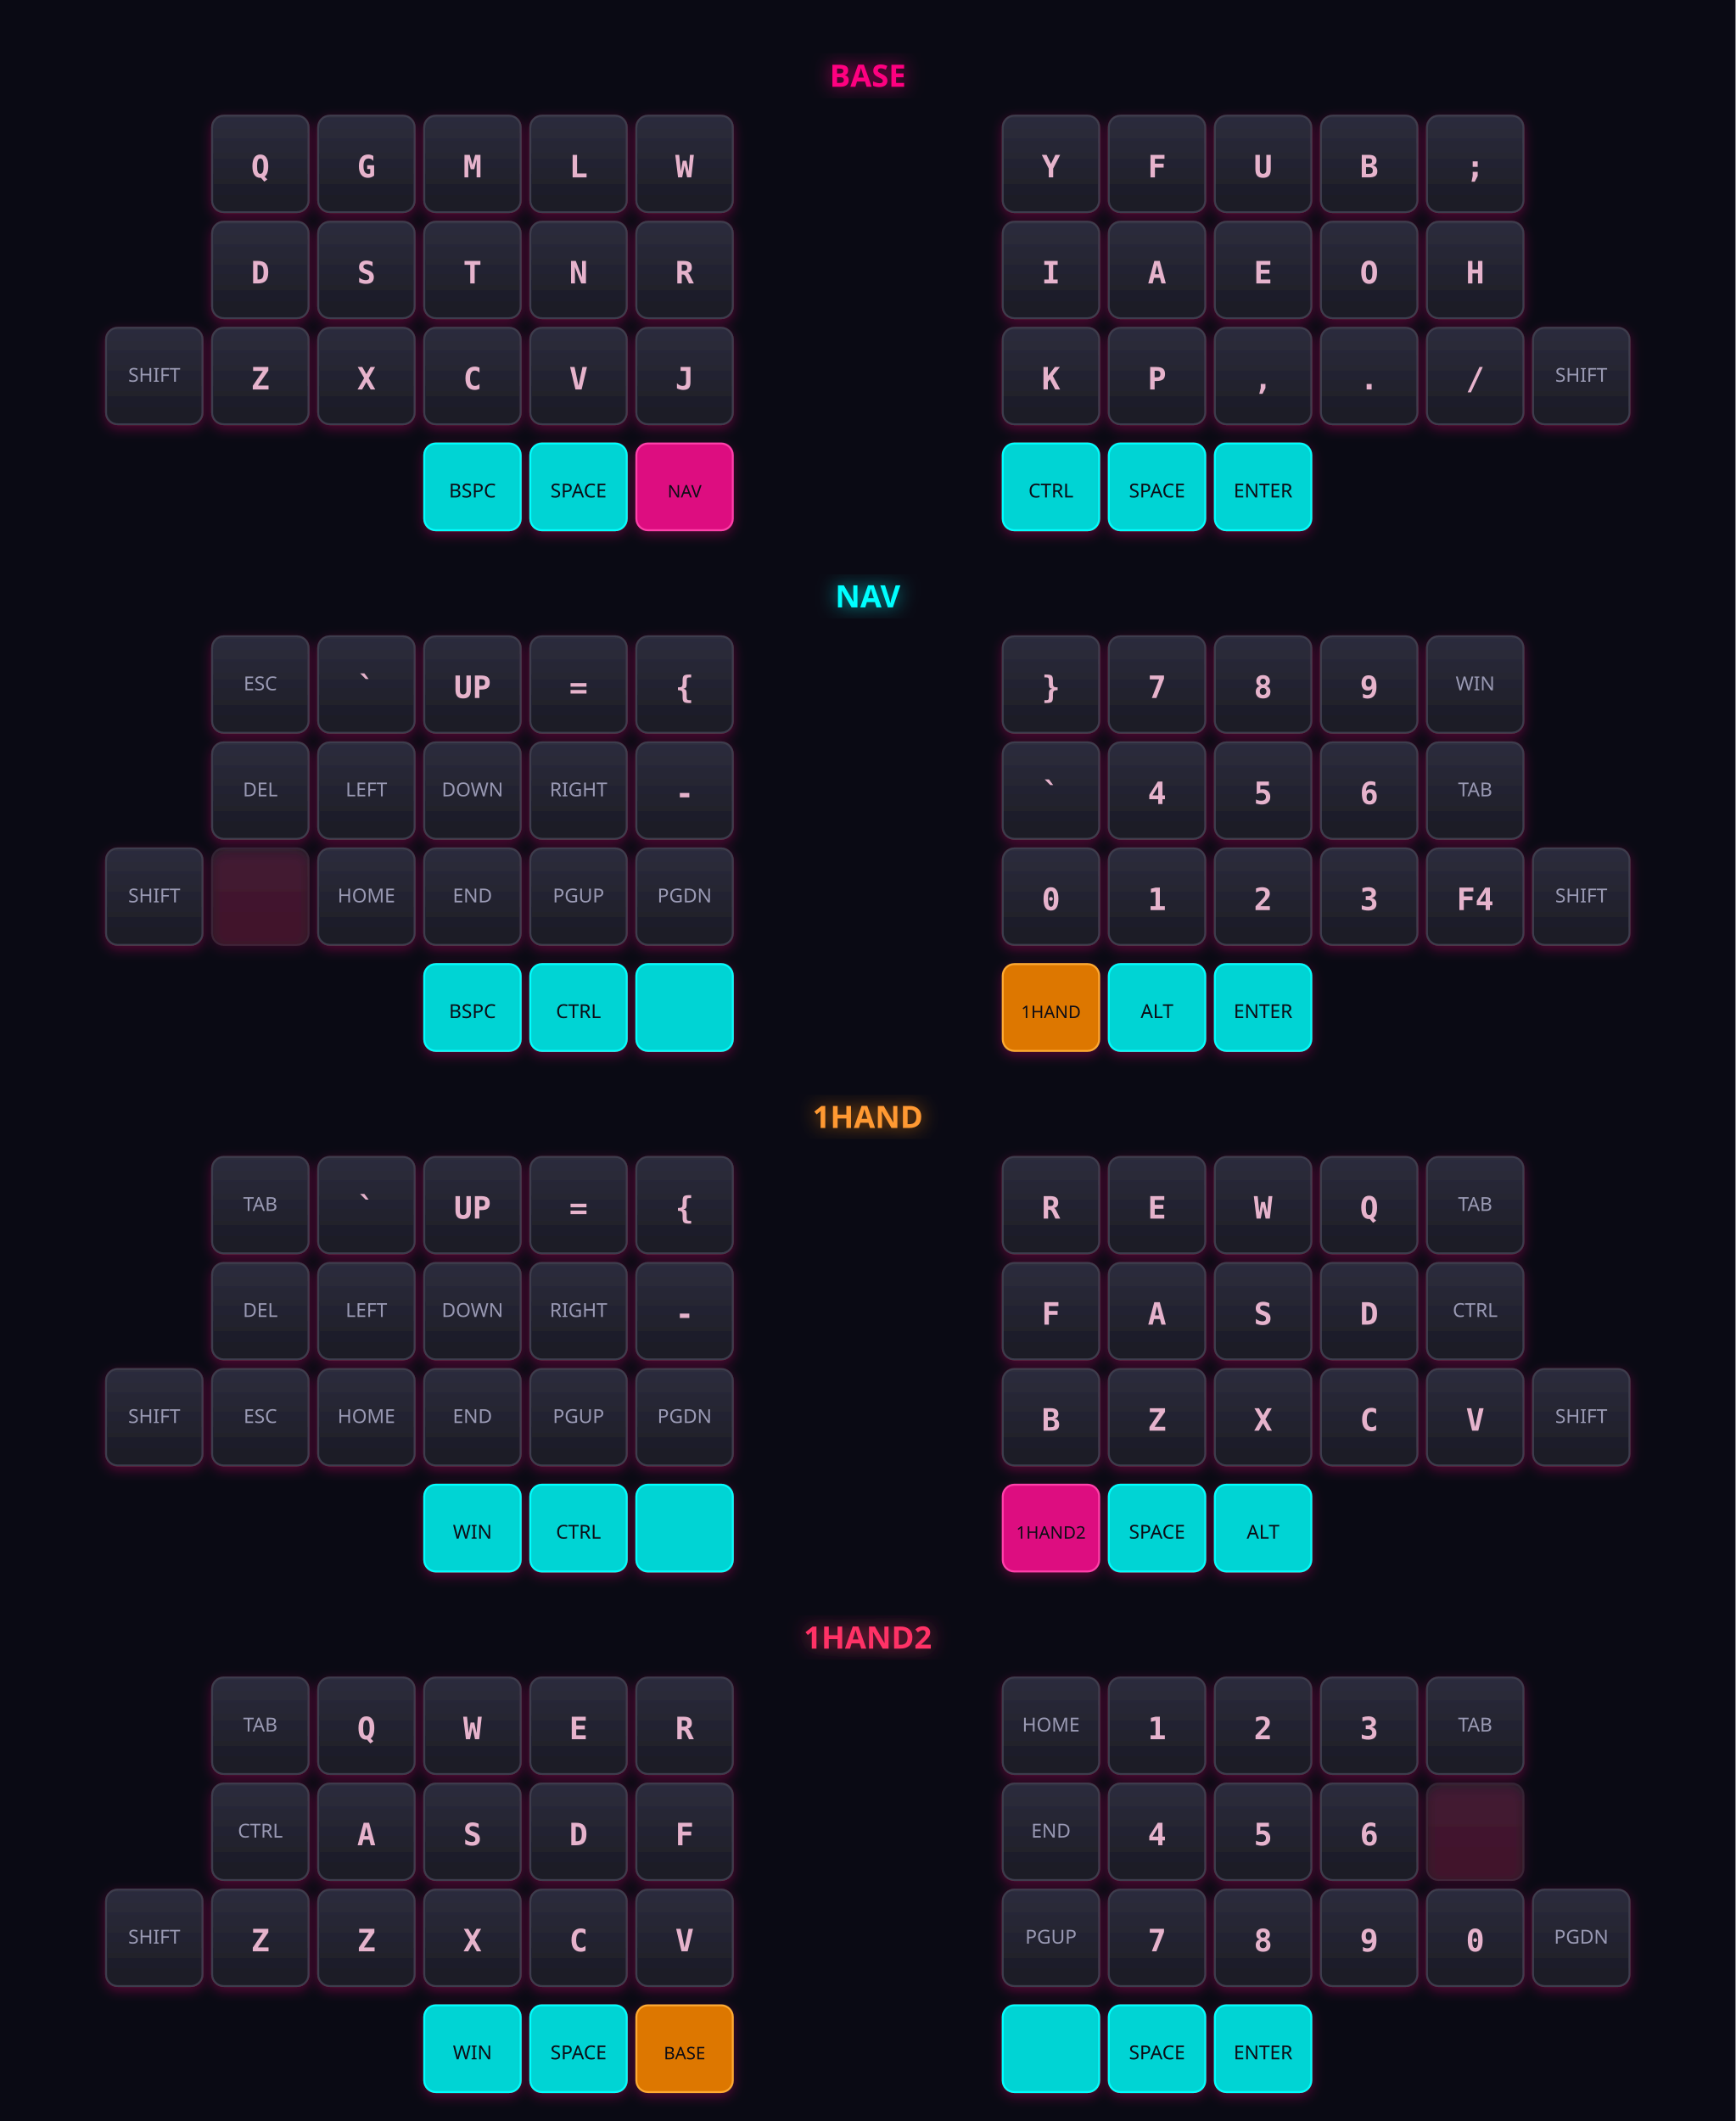
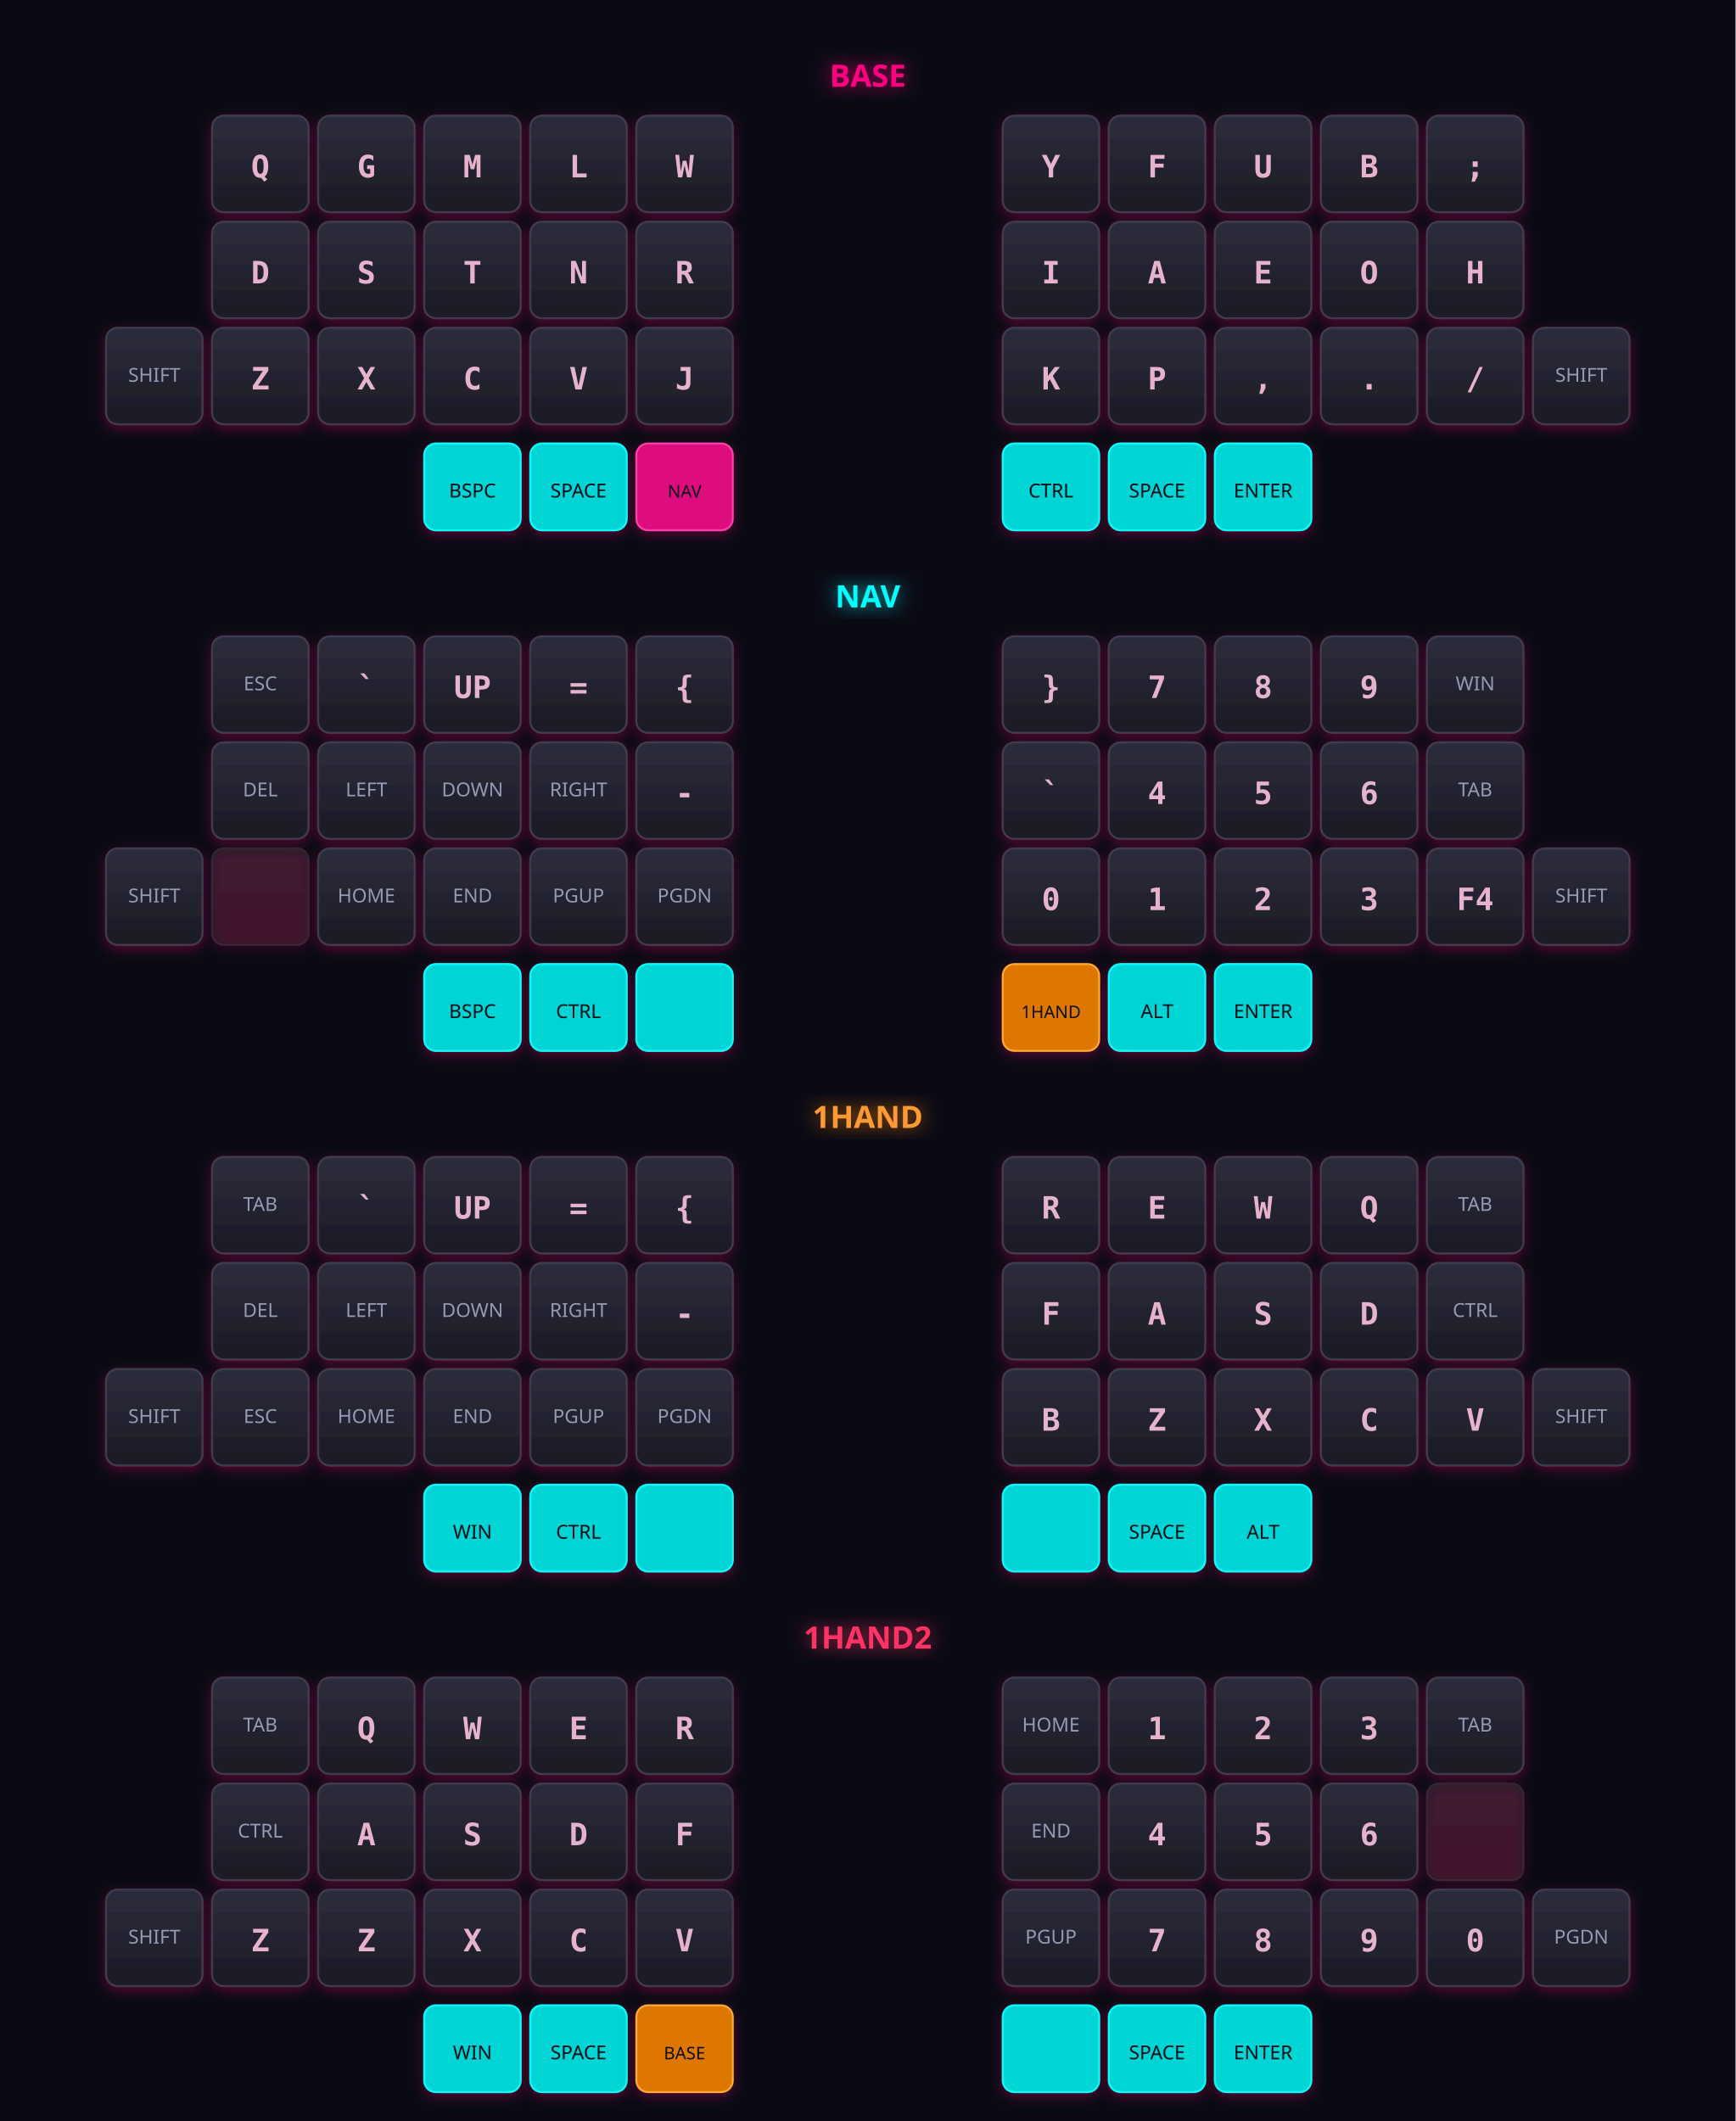
<svg xmlns="http://www.w3.org/2000/svg" viewBox="0 0 900 1100" width="900" height="1100">
  <defs>
    <linearGradient id="keyGrad" x1="0%" y1="0%" x2="0%" y2="100%">
      <stop offset="0%" style="stop-color:#2d2d3d" />
      <stop offset="100%" style="stop-color:#1a1a24" />
    </linearGradient>
    <linearGradient id="thumbGrad" x1="0%" y1="0%" x2="0%" y2="100%">
      <stop offset="0%" style="stop-color:#00e6e6" />
      <stop offset="100%" style="stop-color:#00e6e6" />
    </linearGradient>
    <linearGradient id="layerGrad" x1="0%" y1="0%" x2="0%" y2="100%">
      <stop offset="0%" style="stop-color:#ff2090" />
      <stop offset="100%" style="stop-color:#ff2090" />
    </linearGradient>
    <linearGradient id="orangeGrad" x1="0%" y1="0%" x2="0%" y2="100%">
      <stop offset="0%" style="stop-color:#ff9922" />
      <stop offset="100%" style="stop-color:#ff9922" />
    </linearGradient>
    <filter id="keyShadow" x="-20%" y="-20%" width="140%" height="140%">
      <feDropShadow dx="0" dy="2" stdDeviation="3" flood-color="#ff0080" flood-opacity="0.3" />
    </filter>
    <filter id="pinkGlow" x="-50%" y="-50%" width="200%" height="200%">
      <feDropShadow dx="0" dy="0" stdDeviation="5" flood-color="#ff0080" flood-opacity="0.7" />
    </filter>
    <filter id="blueGlow" x="-50%" y="-50%" width="200%" height="200%">
      <feDropShadow dx="0" dy="0" stdDeviation="5" flood-color="#00ffff" flood-opacity="0.7" />
    </filter>
    <filter id="orangeGlow" x="-50%" y="-50%" width="200%" height="200%">
      <feDropShadow dx="0" dy="0" stdDeviation="5" flood-color="#ff8800" flood-opacity="0.7" />
    </filter>
    <filter id="redGlow" x="-50%" y="-50%" width="200%" height="200%">
      <feDropShadow dx="0" dy="0" stdDeviation="5" flood-color="#ff3366" flood-opacity="0.7" />
    </filter>
  </defs>
  <rect width="900" height="1100" fill="#0a0a14" />
  <g transform="translate(50, 20)">
    <text x="400" y="25" text-anchor="middle" fill="#ff0080" font-family="system-ui, sans-serif" font-size="16" font-weight="bold" filter="url(#pinkGlow)">BASE</text>
    <g filter="url(#keyShadow)">
      <rect x="60" y="40" width="50" height="50" rx="6" fill="url(#keyGrad)" stroke="#3d3d4d" stroke-width="1" />
      <text x="85" y="72" text-anchor="middle" fill="#e6b3cc" font-family="monospace" font-size="16" font-weight="bold">Q</text>
    </g>
    <g filter="url(#keyShadow)">
      <rect x="115" y="40" width="50" height="50" rx="6" fill="url(#keyGrad)" stroke="#3d3d4d" stroke-width="1" />
      <text x="140" y="72" text-anchor="middle" fill="#e6b3cc" font-family="monospace" font-size="16" font-weight="bold">G</text>
    </g>
    <g filter="url(#keyShadow)">
      <rect x="170" y="40" width="50" height="50" rx="6" fill="url(#keyGrad)" stroke="#3d3d4d" stroke-width="1" />
      <text x="195" y="72" text-anchor="middle" fill="#e6b3cc" font-family="monospace" font-size="16" font-weight="bold">M</text>
    </g>
    <g filter="url(#keyShadow)">
      <rect x="225" y="40" width="50" height="50" rx="6" fill="url(#keyGrad)" stroke="#3d3d4d" stroke-width="1" />
      <text x="250" y="72" text-anchor="middle" fill="#e6b3cc" font-family="monospace" font-size="16" font-weight="bold">L</text>
    </g>
    <g filter="url(#keyShadow)">
      <rect x="280" y="40" width="50" height="50" rx="6" fill="url(#keyGrad)" stroke="#3d3d4d" stroke-width="1" />
      <text x="305" y="72" text-anchor="middle" fill="#e6b3cc" font-family="monospace" font-size="16" font-weight="bold">W</text>
    </g>
    <g filter="url(#keyShadow)">
      <rect x="470" y="40" width="50" height="50" rx="6" fill="url(#keyGrad)" stroke="#3d3d4d" stroke-width="1" />
      <text x="495" y="72" text-anchor="middle" fill="#e6b3cc" font-family="monospace" font-size="16" font-weight="bold">Y</text>
    </g>
    <g filter="url(#keyShadow)">
      <rect x="525" y="40" width="50" height="50" rx="6" fill="url(#keyGrad)" stroke="#3d3d4d" stroke-width="1" />
      <text x="550" y="72" text-anchor="middle" fill="#e6b3cc" font-family="monospace" font-size="16" font-weight="bold">F</text>
    </g>
    <g filter="url(#keyShadow)">
      <rect x="580" y="40" width="50" height="50" rx="6" fill="url(#keyGrad)" stroke="#3d3d4d" stroke-width="1" />
      <text x="605" y="72" text-anchor="middle" fill="#e6b3cc" font-family="monospace" font-size="16" font-weight="bold">U</text>
    </g>
    <g filter="url(#keyShadow)">
      <rect x="635" y="40" width="50" height="50" rx="6" fill="url(#keyGrad)" stroke="#3d3d4d" stroke-width="1" />
      <text x="660" y="72" text-anchor="middle" fill="#e6b3cc" font-family="monospace" font-size="16" font-weight="bold">B</text>
    </g>
    <g filter="url(#keyShadow)">
      <rect x="690" y="40" width="50" height="50" rx="6" fill="url(#keyGrad)" stroke="#3d3d4d" stroke-width="1" />
      <text x="715" y="72" text-anchor="middle" fill="#e6b3cc" font-family="monospace" font-size="16" font-weight="bold">;</text>
    </g>
    <g filter="url(#keyShadow)">
      <rect x="60" y="95" width="50" height="50" rx="6" fill="url(#keyGrad)" stroke="#3d3d4d" stroke-width="1" />
      <text x="85" y="127" text-anchor="middle" fill="#e6b3cc" font-family="monospace" font-size="16" font-weight="bold">D</text>
    </g>
    <g filter="url(#keyShadow)">
      <rect x="115" y="95" width="50" height="50" rx="6" fill="url(#keyGrad)" stroke="#3d3d4d" stroke-width="1" />
      <text x="140" y="127" text-anchor="middle" fill="#e6b3cc" font-family="monospace" font-size="16" font-weight="bold">S</text>
    </g>
    <g filter="url(#keyShadow)">
      <rect x="170" y="95" width="50" height="50" rx="6" fill="url(#keyGrad)" stroke="#3d3d4d" stroke-width="1" />
      <text x="195" y="127" text-anchor="middle" fill="#e6b3cc" font-family="monospace" font-size="16" font-weight="bold">T</text>
    </g>
    <g filter="url(#keyShadow)">
      <rect x="225" y="95" width="50" height="50" rx="6" fill="url(#keyGrad)" stroke="#3d3d4d" stroke-width="1" />
      <text x="250" y="127" text-anchor="middle" fill="#e6b3cc" font-family="monospace" font-size="16" font-weight="bold">N</text>
    </g>
    <g filter="url(#keyShadow)">
      <rect x="280" y="95" width="50" height="50" rx="6" fill="url(#keyGrad)" stroke="#3d3d4d" stroke-width="1" />
      <text x="305" y="127" text-anchor="middle" fill="#e6b3cc" font-family="monospace" font-size="16" font-weight="bold">R</text>
    </g>
    <g filter="url(#keyShadow)">
      <rect x="470" y="95" width="50" height="50" rx="6" fill="url(#keyGrad)" stroke="#3d3d4d" stroke-width="1" />
      <text x="495" y="127" text-anchor="middle" fill="#e6b3cc" font-family="monospace" font-size="16" font-weight="bold">I</text>
    </g>
    <g filter="url(#keyShadow)">
      <rect x="525" y="95" width="50" height="50" rx="6" fill="url(#keyGrad)" stroke="#3d3d4d" stroke-width="1" />
      <text x="550" y="127" text-anchor="middle" fill="#e6b3cc" font-family="monospace" font-size="16" font-weight="bold">A</text>
    </g>
    <g filter="url(#keyShadow)">
      <rect x="580" y="95" width="50" height="50" rx="6" fill="url(#keyGrad)" stroke="#3d3d4d" stroke-width="1" />
      <text x="605" y="127" text-anchor="middle" fill="#e6b3cc" font-family="monospace" font-size="16" font-weight="bold">E</text>
    </g>
    <g filter="url(#keyShadow)">
      <rect x="635" y="95" width="50" height="50" rx="6" fill="url(#keyGrad)" stroke="#3d3d4d" stroke-width="1" />
      <text x="660" y="127" text-anchor="middle" fill="#e6b3cc" font-family="monospace" font-size="16" font-weight="bold">O</text>
    </g>
    <g filter="url(#keyShadow)">
      <rect x="690" y="95" width="50" height="50" rx="6" fill="url(#keyGrad)" stroke="#3d3d4d" stroke-width="1" />
      <text x="715" y="127" text-anchor="middle" fill="#e6b3cc" font-family="monospace" font-size="16" font-weight="bold">H</text>
    </g>
    <g filter="url(#keyShadow)">
      <rect x="5" y="150" width="50" height="50" rx="6" fill="url(#keyGrad)" stroke="#3d3d4d" stroke-width="1" />
      <text x="30" y="178" text-anchor="middle" fill="#9999b3" font-family="system-ui, sans-serif" font-size="10">SHIFT</text>
    </g>
    <g filter="url(#keyShadow)">
      <rect x="60" y="150" width="50" height="50" rx="6" fill="url(#keyGrad)" stroke="#3d3d4d" stroke-width="1" />
      <text x="85" y="182" text-anchor="middle" fill="#e6b3cc" font-family="monospace" font-size="16" font-weight="bold">Z</text>
    </g>
    <g filter="url(#keyShadow)">
      <rect x="115" y="150" width="50" height="50" rx="6" fill="url(#keyGrad)" stroke="#3d3d4d" stroke-width="1" />
      <text x="140" y="182" text-anchor="middle" fill="#e6b3cc" font-family="monospace" font-size="16" font-weight="bold">X</text>
    </g>
    <g filter="url(#keyShadow)">
      <rect x="170" y="150" width="50" height="50" rx="6" fill="url(#keyGrad)" stroke="#3d3d4d" stroke-width="1" />
      <text x="195" y="182" text-anchor="middle" fill="#e6b3cc" font-family="monospace" font-size="16" font-weight="bold">C</text>
    </g>
    <g filter="url(#keyShadow)">
      <rect x="225" y="150" width="50" height="50" rx="6" fill="url(#keyGrad)" stroke="#3d3d4d" stroke-width="1" />
      <text x="250" y="182" text-anchor="middle" fill="#e6b3cc" font-family="monospace" font-size="16" font-weight="bold">V</text>
    </g>
    <g filter="url(#keyShadow)">
      <rect x="280" y="150" width="50" height="50" rx="6" fill="url(#keyGrad)" stroke="#3d3d4d" stroke-width="1" />
      <text x="305" y="182" text-anchor="middle" fill="#e6b3cc" font-family="monospace" font-size="16" font-weight="bold">J</text>
    </g>
    <g filter="url(#keyShadow)">
      <rect x="470" y="150" width="50" height="50" rx="6" fill="url(#keyGrad)" stroke="#3d3d4d" stroke-width="1" />
      <text x="495" y="182" text-anchor="middle" fill="#e6b3cc" font-family="monospace" font-size="16" font-weight="bold">K</text>
    </g>
    <g filter="url(#keyShadow)">
      <rect x="525" y="150" width="50" height="50" rx="6" fill="url(#keyGrad)" stroke="#3d3d4d" stroke-width="1" />
      <text x="550" y="182" text-anchor="middle" fill="#e6b3cc" font-family="monospace" font-size="16" font-weight="bold">P</text>
    </g>
    <g filter="url(#keyShadow)">
      <rect x="580" y="150" width="50" height="50" rx="6" fill="url(#keyGrad)" stroke="#3d3d4d" stroke-width="1" />
      <text x="605" y="182" text-anchor="middle" fill="#e6b3cc" font-family="monospace" font-size="16" font-weight="bold">,</text>
    </g>
    <g filter="url(#keyShadow)">
      <rect x="635" y="150" width="50" height="50" rx="6" fill="url(#keyGrad)" stroke="#3d3d4d" stroke-width="1" />
      <text x="660" y="182" text-anchor="middle" fill="#e6b3cc" font-family="monospace" font-size="16" font-weight="bold">.</text>
    </g>
    <g filter="url(#keyShadow)">
      <rect x="690" y="150" width="50" height="50" rx="6" fill="url(#keyGrad)" stroke="#3d3d4d" stroke-width="1" />
      <text x="715" y="182" text-anchor="middle" fill="#e6b3cc" font-family="monospace" font-size="16" font-weight="bold">/</text>
    </g>
    <g filter="url(#keyShadow)">
      <rect x="745" y="150" width="50" height="50" rx="6" fill="url(#keyGrad)" stroke="#3d3d4d" stroke-width="1" />
      <text x="770" y="178" text-anchor="middle" fill="#9999b3" font-family="system-ui, sans-serif" font-size="10">SHIFT</text>
    </g>
    <g filter="url(#keyShadow)">
      <rect x="170" y="210" width="50" height="45" rx="6" fill="#00d4d4" stroke="#00ffff" stroke-width="1" />
      <text x="195" y="238" text-anchor="middle" fill="#0a0a14" font-family="system-ui, sans-serif" font-size="10">BSPC</text>
    </g>
    <g filter="url(#keyShadow)">
      <rect x="225" y="210" width="50" height="45" rx="6" fill="#00d4d4" stroke="#00ffff" stroke-width="1" />
      <text x="250" y="238" text-anchor="middle" fill="#0a0a14" font-family="system-ui, sans-serif" font-size="10">SPACE</text>
    </g>
    <g filter="url(#keyShadow)">
      <rect x="280" y="210" width="50" height="45" rx="6" fill="#dd1080" stroke="#ff40aa" stroke-width="1" />
      <text x="305" y="238" text-anchor="middle" fill="#0a0a14" font-family="system-ui, sans-serif" font-size="9">NAV</text>
    </g>
    <g filter="url(#keyShadow)">
      <rect x="470" y="210" width="50" height="45" rx="6" fill="#00d4d4" stroke="#00ffff" stroke-width="1" />
      <text x="495" y="238" text-anchor="middle" fill="#0a0a14" font-family="system-ui, sans-serif" font-size="10">CTRL</text>
    </g>
    <g filter="url(#keyShadow)">
      <rect x="525" y="210" width="50" height="45" rx="6" fill="#00d4d4" stroke="#00ffff" stroke-width="1" />
      <text x="550" y="238" text-anchor="middle" fill="#0a0a14" font-family="system-ui, sans-serif" font-size="10">SPACE</text>
    </g>
    <g filter="url(#keyShadow)">
      <rect x="580" y="210" width="50" height="45" rx="6" fill="#00d4d4" stroke="#00ffff" stroke-width="1" />
      <text x="605" y="238" text-anchor="middle" fill="#0a0a14" font-family="system-ui, sans-serif" font-size="10">ENTER</text>
    </g>
  </g>
  <g transform="translate(50, 290)">
    <text x="400" y="25" text-anchor="middle" fill="#00ffff" font-family="system-ui, sans-serif" font-size="16" font-weight="bold" filter="url(#blueGlow)">NAV</text>
    <g filter="url(#keyShadow)">
      <rect x="60" y="40" width="50" height="50" rx="6" fill="url(#keyGrad)" stroke="#3d3d4d" stroke-width="1" />
      <text x="85" y="68" text-anchor="middle" fill="#9999b3" font-family="system-ui, sans-serif" font-size="10">ESC</text>
    </g>
    <g filter="url(#keyShadow)">
      <rect x="115" y="40" width="50" height="50" rx="6" fill="url(#keyGrad)" stroke="#3d3d4d" stroke-width="1" />
      <text x="140" y="72" text-anchor="middle" fill="#e6b3cc" font-family="monospace" font-size="16" font-weight="bold">`</text>
    </g>
    <g filter="url(#keyShadow)">
      <rect x="170" y="40" width="50" height="50" rx="6" fill="url(#keyGrad)" stroke="#3d3d4d" stroke-width="1" />
      <text x="195" y="72" text-anchor="middle" fill="#e6b3cc" font-family="monospace" font-size="16" font-weight="bold">UP</text>
    </g>
    <g filter="url(#keyShadow)">
      <rect x="225" y="40" width="50" height="50" rx="6" fill="url(#keyGrad)" stroke="#3d3d4d" stroke-width="1" />
      <text x="250" y="72" text-anchor="middle" fill="#e6b3cc" font-family="monospace" font-size="16" font-weight="bold">=</text>
    </g>
    <g filter="url(#keyShadow)">
      <rect x="280" y="40" width="50" height="50" rx="6" fill="url(#keyGrad)" stroke="#3d3d4d" stroke-width="1" />
      <text x="305" y="72" text-anchor="middle" fill="#e6b3cc" font-family="monospace" font-size="16" font-weight="bold">{</text>
    </g>
    <g filter="url(#keyShadow)">
      <rect x="470" y="40" width="50" height="50" rx="6" fill="url(#keyGrad)" stroke="#3d3d4d" stroke-width="1" />
      <text x="495" y="72" text-anchor="middle" fill="#e6b3cc" font-family="monospace" font-size="16" font-weight="bold">}</text>
    </g>
    <g filter="url(#keyShadow)">
      <rect x="525" y="40" width="50" height="50" rx="6" fill="url(#keyGrad)" stroke="#3d3d4d" stroke-width="1" />
      <text x="550" y="72" text-anchor="middle" fill="#e6b3cc" font-family="monospace" font-size="16" font-weight="bold">7</text>
    </g>
    <g filter="url(#keyShadow)">
      <rect x="580" y="40" width="50" height="50" rx="6" fill="url(#keyGrad)" stroke="#3d3d4d" stroke-width="1" />
      <text x="605" y="72" text-anchor="middle" fill="#e6b3cc" font-family="monospace" font-size="16" font-weight="bold">8</text>
    </g>
    <g filter="url(#keyShadow)">
      <rect x="635" y="40" width="50" height="50" rx="6" fill="url(#keyGrad)" stroke="#3d3d4d" stroke-width="1" />
      <text x="660" y="72" text-anchor="middle" fill="#e6b3cc" font-family="monospace" font-size="16" font-weight="bold">9</text>
    </g>
    <g filter="url(#keyShadow)">
      <rect x="690" y="40" width="50" height="50" rx="6" fill="url(#keyGrad)" stroke="#3d3d4d" stroke-width="1" />
      <text x="715" y="68" text-anchor="middle" fill="#9999b3" font-family="system-ui, sans-serif" font-size="10">WIN</text>
    </g>
    <g filter="url(#keyShadow)">
      <rect x="60" y="95" width="50" height="50" rx="6" fill="url(#keyGrad)" stroke="#3d3d4d" stroke-width="1" />
      <text x="85" y="123" text-anchor="middle" fill="#9999b3" font-family="system-ui, sans-serif" font-size="10">DEL</text>
    </g>
    <g filter="url(#keyShadow)">
      <rect x="115" y="95" width="50" height="50" rx="6" fill="url(#keyGrad)" stroke="#3d3d4d" stroke-width="1" />
      <text x="140" y="123" text-anchor="middle" fill="#9999b3" font-family="system-ui, sans-serif" font-size="10">LEFT</text>
    </g>
    <g filter="url(#keyShadow)">
      <rect x="170" y="95" width="50" height="50" rx="6" fill="url(#keyGrad)" stroke="#3d3d4d" stroke-width="1" />
      <text x="195" y="123" text-anchor="middle" fill="#9999b3" font-family="system-ui, sans-serif" font-size="10">DOWN</text>
    </g>
    <g filter="url(#keyShadow)">
      <rect x="225" y="95" width="50" height="50" rx="6" fill="url(#keyGrad)" stroke="#3d3d4d" stroke-width="1" />
      <text x="250" y="123" text-anchor="middle" fill="#9999b3" font-family="system-ui, sans-serif" font-size="10">RIGHT</text>
    </g>
    <g filter="url(#keyShadow)">
      <rect x="280" y="95" width="50" height="50" rx="6" fill="url(#keyGrad)" stroke="#3d3d4d" stroke-width="1" />
      <text x="305" y="127" text-anchor="middle" fill="#e6b3cc" font-family="monospace" font-size="16" font-weight="bold">-</text>
    </g>
    <g filter="url(#keyShadow)">
      <rect x="470" y="95" width="50" height="50" rx="6" fill="url(#keyGrad)" stroke="#3d3d4d" stroke-width="1" />
      <text x="495" y="127" text-anchor="middle" fill="#e6b3cc" font-family="monospace" font-size="16" font-weight="bold">`</text>
    </g>
    <g filter="url(#keyShadow)">
      <rect x="525" y="95" width="50" height="50" rx="6" fill="url(#keyGrad)" stroke="#3d3d4d" stroke-width="1" />
      <text x="550" y="127" text-anchor="middle" fill="#e6b3cc" font-family="monospace" font-size="16" font-weight="bold">4</text>
    </g>
    <g filter="url(#keyShadow)">
      <rect x="580" y="95" width="50" height="50" rx="6" fill="url(#keyGrad)" stroke="#3d3d4d" stroke-width="1" />
      <text x="605" y="127" text-anchor="middle" fill="#e6b3cc" font-family="monospace" font-size="16" font-weight="bold">5</text>
    </g>
    <g filter="url(#keyShadow)">
      <rect x="635" y="95" width="50" height="50" rx="6" fill="url(#keyGrad)" stroke="#3d3d4d" stroke-width="1" />
      <text x="660" y="127" text-anchor="middle" fill="#e6b3cc" font-family="monospace" font-size="16" font-weight="bold">6</text>
    </g>
    <g filter="url(#keyShadow)">
      <rect x="690" y="95" width="50" height="50" rx="6" fill="url(#keyGrad)" stroke="#3d3d4d" stroke-width="1" />
      <text x="715" y="123" text-anchor="middle" fill="#9999b3" font-family="system-ui, sans-serif" font-size="10">TAB</text>
    </g>
    <g filter="url(#keyShadow)">
      <rect x="5" y="150" width="50" height="50" rx="6" fill="url(#keyGrad)" stroke="#3d3d4d" stroke-width="1" />
      <text x="30" y="178" text-anchor="middle" fill="#9999b3" font-family="system-ui, sans-serif" font-size="10">SHIFT</text>
    </g>
    <g filter="url(#keyShadow)">
      <rect x="60" y="150" width="50" height="50" rx="6" fill="url(#keyGrad)" stroke="#3d3d4d" stroke-width="1" opacity="0.5" />
    </g>
    <g filter="url(#keyShadow)">
      <rect x="115" y="150" width="50" height="50" rx="6" fill="url(#keyGrad)" stroke="#3d3d4d" stroke-width="1" />
      <text x="140" y="178" text-anchor="middle" fill="#9999b3" font-family="system-ui, sans-serif" font-size="10">HOME</text>
    </g>
    <g filter="url(#keyShadow)">
      <rect x="170" y="150" width="50" height="50" rx="6" fill="url(#keyGrad)" stroke="#3d3d4d" stroke-width="1" />
      <text x="195" y="178" text-anchor="middle" fill="#9999b3" font-family="system-ui, sans-serif" font-size="10">END</text>
    </g>
    <g filter="url(#keyShadow)">
      <rect x="225" y="150" width="50" height="50" rx="6" fill="url(#keyGrad)" stroke="#3d3d4d" stroke-width="1" />
      <text x="250" y="178" text-anchor="middle" fill="#9999b3" font-family="system-ui, sans-serif" font-size="10">PGUP</text>
    </g>
    <g filter="url(#keyShadow)">
      <rect x="280" y="150" width="50" height="50" rx="6" fill="url(#keyGrad)" stroke="#3d3d4d" stroke-width="1" />
      <text x="305" y="178" text-anchor="middle" fill="#9999b3" font-family="system-ui, sans-serif" font-size="10">PGDN</text>
    </g>
    <g filter="url(#keyShadow)">
      <rect x="470" y="150" width="50" height="50" rx="6" fill="url(#keyGrad)" stroke="#3d3d4d" stroke-width="1" />
      <text x="495" y="182" text-anchor="middle" fill="#e6b3cc" font-family="monospace" font-size="16" font-weight="bold">0</text>
    </g>
    <g filter="url(#keyShadow)">
      <rect x="525" y="150" width="50" height="50" rx="6" fill="url(#keyGrad)" stroke="#3d3d4d" stroke-width="1" />
      <text x="550" y="182" text-anchor="middle" fill="#e6b3cc" font-family="monospace" font-size="16" font-weight="bold">1</text>
    </g>
    <g filter="url(#keyShadow)">
      <rect x="580" y="150" width="50" height="50" rx="6" fill="url(#keyGrad)" stroke="#3d3d4d" stroke-width="1" />
      <text x="605" y="182" text-anchor="middle" fill="#e6b3cc" font-family="monospace" font-size="16" font-weight="bold">2</text>
    </g>
    <g filter="url(#keyShadow)">
      <rect x="635" y="150" width="50" height="50" rx="6" fill="url(#keyGrad)" stroke="#3d3d4d" stroke-width="1" />
      <text x="660" y="182" text-anchor="middle" fill="#e6b3cc" font-family="monospace" font-size="16" font-weight="bold">3</text>
    </g>
    <g filter="url(#keyShadow)">
      <rect x="690" y="150" width="50" height="50" rx="6" fill="url(#keyGrad)" stroke="#3d3d4d" stroke-width="1" />
      <text x="715" y="182" text-anchor="middle" fill="#e6b3cc" font-family="monospace" font-size="16" font-weight="bold">F4</text>
    </g>
    <g filter="url(#keyShadow)">
      <rect x="745" y="150" width="50" height="50" rx="6" fill="url(#keyGrad)" stroke="#3d3d4d" stroke-width="1" />
      <text x="770" y="178" text-anchor="middle" fill="#9999b3" font-family="system-ui, sans-serif" font-size="10">SHIFT</text>
    </g>
    <g filter="url(#keyShadow)">
      <rect x="170" y="210" width="50" height="45" rx="6" fill="#00d4d4" stroke="#00ffff" stroke-width="1" />
      <text x="195" y="238" text-anchor="middle" fill="#0a0a14" font-family="system-ui, sans-serif" font-size="10">BSPC</text>
    </g>
    <g filter="url(#keyShadow)">
      <rect x="225" y="210" width="50" height="45" rx="6" fill="#00d4d4" stroke="#00ffff" stroke-width="1" />
      <text x="250" y="238" text-anchor="middle" fill="#0a0a14" font-family="system-ui, sans-serif" font-size="10">CTRL</text>
    </g>
    <g filter="url(#keyShadow)">
      <rect x="280" y="210" width="50" height="45" rx="6" fill="#00d4d4" stroke="#00ffff" stroke-width="1" />
    </g>
    <g filter="url(#keyShadow)">
      <rect x="470" y="210" width="50" height="45" rx="6" fill="#dd7700" stroke="#ffaa33" stroke-width="1" />
      <text x="495" y="238" text-anchor="middle" fill="#0a0a14" font-family="system-ui, sans-serif" font-size="9">1HAND</text>
    </g>
    <g filter="url(#keyShadow)">
      <rect x="525" y="210" width="50" height="45" rx="6" fill="#00d4d4" stroke="#00ffff" stroke-width="1" />
      <text x="550" y="238" text-anchor="middle" fill="#0a0a14" font-family="system-ui, sans-serif" font-size="10">ALT</text>
    </g>
    <g filter="url(#keyShadow)">
      <rect x="580" y="210" width="50" height="45" rx="6" fill="#00d4d4" stroke="#00ffff" stroke-width="1" />
      <text x="605" y="238" text-anchor="middle" fill="#0a0a14" font-family="system-ui, sans-serif" font-size="10">ENTER</text>
    </g>
  </g>
  <g transform="translate(50, 560)">
    <text x="400" y="25" text-anchor="middle" fill="#ff9933" font-family="system-ui, sans-serif" font-size="16" font-weight="bold" filter="url(#orangeGlow)">1HAND</text>
    <g filter="url(#keyShadow)">
      <rect x="60" y="40" width="50" height="50" rx="6" fill="url(#keyGrad)" stroke="#3d3d4d" stroke-width="1" />
      <text x="85" y="68" text-anchor="middle" fill="#9999b3" font-family="system-ui, sans-serif" font-size="10">TAB</text>
    </g>
    <g filter="url(#keyShadow)">
      <rect x="115" y="40" width="50" height="50" rx="6" fill="url(#keyGrad)" stroke="#3d3d4d" stroke-width="1" />
      <text x="140" y="72" text-anchor="middle" fill="#e6b3cc" font-family="monospace" font-size="16" font-weight="bold">`</text>
    </g>
    <g filter="url(#keyShadow)">
      <rect x="170" y="40" width="50" height="50" rx="6" fill="url(#keyGrad)" stroke="#3d3d4d" stroke-width="1" />
      <text x="195" y="72" text-anchor="middle" fill="#e6b3cc" font-family="monospace" font-size="16" font-weight="bold">UP</text>
    </g>
    <g filter="url(#keyShadow)">
      <rect x="225" y="40" width="50" height="50" rx="6" fill="url(#keyGrad)" stroke="#3d3d4d" stroke-width="1" />
      <text x="250" y="72" text-anchor="middle" fill="#e6b3cc" font-family="monospace" font-size="16" font-weight="bold">=</text>
    </g>
    <g filter="url(#keyShadow)">
      <rect x="280" y="40" width="50" height="50" rx="6" fill="url(#keyGrad)" stroke="#3d3d4d" stroke-width="1" />
      <text x="305" y="72" text-anchor="middle" fill="#e6b3cc" font-family="monospace" font-size="16" font-weight="bold">{</text>
    </g>
    <g filter="url(#keyShadow)">
      <rect x="470" y="40" width="50" height="50" rx="6" fill="url(#keyGrad)" stroke="#3d3d4d" stroke-width="1" />
      <text x="495" y="72" text-anchor="middle" fill="#e6b3cc" font-family="monospace" font-size="16" font-weight="bold">R</text>
    </g>
    <g filter="url(#keyShadow)">
      <rect x="525" y="40" width="50" height="50" rx="6" fill="url(#keyGrad)" stroke="#3d3d4d" stroke-width="1" />
      <text x="550" y="72" text-anchor="middle" fill="#e6b3cc" font-family="monospace" font-size="16" font-weight="bold">E</text>
    </g>
    <g filter="url(#keyShadow)">
      <rect x="580" y="40" width="50" height="50" rx="6" fill="url(#keyGrad)" stroke="#3d3d4d" stroke-width="1" />
      <text x="605" y="72" text-anchor="middle" fill="#e6b3cc" font-family="monospace" font-size="16" font-weight="bold">W</text>
    </g>
    <g filter="url(#keyShadow)">
      <rect x="635" y="40" width="50" height="50" rx="6" fill="url(#keyGrad)" stroke="#3d3d4d" stroke-width="1" />
      <text x="660" y="72" text-anchor="middle" fill="#e6b3cc" font-family="monospace" font-size="16" font-weight="bold">Q</text>
    </g>
    <g filter="url(#keyShadow)">
      <rect x="690" y="40" width="50" height="50" rx="6" fill="url(#keyGrad)" stroke="#3d3d4d" stroke-width="1" />
      <text x="715" y="68" text-anchor="middle" fill="#9999b3" font-family="system-ui, sans-serif" font-size="10">TAB</text>
    </g>
    <g filter="url(#keyShadow)">
      <rect x="60" y="95" width="50" height="50" rx="6" fill="url(#keyGrad)" stroke="#3d3d4d" stroke-width="1" />
      <text x="85" y="123" text-anchor="middle" fill="#9999b3" font-family="system-ui, sans-serif" font-size="10">DEL</text>
    </g>
    <g filter="url(#keyShadow)">
      <rect x="115" y="95" width="50" height="50" rx="6" fill="url(#keyGrad)" stroke="#3d3d4d" stroke-width="1" />
      <text x="140" y="123" text-anchor="middle" fill="#9999b3" font-family="system-ui, sans-serif" font-size="10">LEFT</text>
    </g>
    <g filter="url(#keyShadow)">
      <rect x="170" y="95" width="50" height="50" rx="6" fill="url(#keyGrad)" stroke="#3d3d4d" stroke-width="1" />
      <text x="195" y="123" text-anchor="middle" fill="#9999b3" font-family="system-ui, sans-serif" font-size="10">DOWN</text>
    </g>
    <g filter="url(#keyShadow)">
      <rect x="225" y="95" width="50" height="50" rx="6" fill="url(#keyGrad)" stroke="#3d3d4d" stroke-width="1" />
      <text x="250" y="123" text-anchor="middle" fill="#9999b3" font-family="system-ui, sans-serif" font-size="10">RIGHT</text>
    </g>
    <g filter="url(#keyShadow)">
      <rect x="280" y="95" width="50" height="50" rx="6" fill="url(#keyGrad)" stroke="#3d3d4d" stroke-width="1" />
      <text x="305" y="127" text-anchor="middle" fill="#e6b3cc" font-family="monospace" font-size="16" font-weight="bold">-</text>
    </g>
    <g filter="url(#keyShadow)">
      <rect x="470" y="95" width="50" height="50" rx="6" fill="url(#keyGrad)" stroke="#3d3d4d" stroke-width="1" />
      <text x="495" y="127" text-anchor="middle" fill="#e6b3cc" font-family="monospace" font-size="16" font-weight="bold">F</text>
    </g>
    <g filter="url(#keyShadow)">
      <rect x="525" y="95" width="50" height="50" rx="6" fill="url(#keyGrad)" stroke="#3d3d4d" stroke-width="1" />
      <text x="550" y="127" text-anchor="middle" fill="#e6b3cc" font-family="monospace" font-size="16" font-weight="bold">A</text>
    </g>
    <g filter="url(#keyShadow)">
      <rect x="580" y="95" width="50" height="50" rx="6" fill="url(#keyGrad)" stroke="#3d3d4d" stroke-width="1" />
      <text x="605" y="127" text-anchor="middle" fill="#e6b3cc" font-family="monospace" font-size="16" font-weight="bold">S</text>
    </g>
    <g filter="url(#keyShadow)">
      <rect x="635" y="95" width="50" height="50" rx="6" fill="url(#keyGrad)" stroke="#3d3d4d" stroke-width="1" />
      <text x="660" y="127" text-anchor="middle" fill="#e6b3cc" font-family="monospace" font-size="16" font-weight="bold">D</text>
    </g>
    <g filter="url(#keyShadow)">
      <rect x="690" y="95" width="50" height="50" rx="6" fill="url(#keyGrad)" stroke="#3d3d4d" stroke-width="1" />
      <text x="715" y="123" text-anchor="middle" fill="#9999b3" font-family="system-ui, sans-serif" font-size="10">CTRL</text>
    </g>
    <g filter="url(#keyShadow)">
      <rect x="5" y="150" width="50" height="50" rx="6" fill="url(#keyGrad)" stroke="#3d3d4d" stroke-width="1" />
      <text x="30" y="178" text-anchor="middle" fill="#9999b3" font-family="system-ui, sans-serif" font-size="10">SHIFT</text>
    </g>
    <g filter="url(#keyShadow)">
      <rect x="60" y="150" width="50" height="50" rx="6" fill="url(#keyGrad)" stroke="#3d3d4d" stroke-width="1" />
      <text x="85" y="178" text-anchor="middle" fill="#9999b3" font-family="system-ui, sans-serif" font-size="10">ESC</text>
    </g>
    <g filter="url(#keyShadow)">
      <rect x="115" y="150" width="50" height="50" rx="6" fill="url(#keyGrad)" stroke="#3d3d4d" stroke-width="1" />
      <text x="140" y="178" text-anchor="middle" fill="#9999b3" font-family="system-ui, sans-serif" font-size="10">HOME</text>
    </g>
    <g filter="url(#keyShadow)">
      <rect x="170" y="150" width="50" height="50" rx="6" fill="url(#keyGrad)" stroke="#3d3d4d" stroke-width="1" />
      <text x="195" y="178" text-anchor="middle" fill="#9999b3" font-family="system-ui, sans-serif" font-size="10">END</text>
    </g>
    <g filter="url(#keyShadow)">
      <rect x="225" y="150" width="50" height="50" rx="6" fill="url(#keyGrad)" stroke="#3d3d4d" stroke-width="1" />
      <text x="250" y="178" text-anchor="middle" fill="#9999b3" font-family="system-ui, sans-serif" font-size="10">PGUP</text>
    </g>
    <g filter="url(#keyShadow)">
      <rect x="280" y="150" width="50" height="50" rx="6" fill="url(#keyGrad)" stroke="#3d3d4d" stroke-width="1" />
      <text x="305" y="178" text-anchor="middle" fill="#9999b3" font-family="system-ui, sans-serif" font-size="10">PGDN</text>
    </g>
    <g filter="url(#keyShadow)">
      <rect x="470" y="150" width="50" height="50" rx="6" fill="url(#keyGrad)" stroke="#3d3d4d" stroke-width="1" />
      <text x="495" y="182" text-anchor="middle" fill="#e6b3cc" font-family="monospace" font-size="16" font-weight="bold">B</text>
    </g>
    <g filter="url(#keyShadow)">
      <rect x="525" y="150" width="50" height="50" rx="6" fill="url(#keyGrad)" stroke="#3d3d4d" stroke-width="1" />
      <text x="550" y="182" text-anchor="middle" fill="#e6b3cc" font-family="monospace" font-size="16" font-weight="bold">Z</text>
    </g>
    <g filter="url(#keyShadow)">
      <rect x="580" y="150" width="50" height="50" rx="6" fill="url(#keyGrad)" stroke="#3d3d4d" stroke-width="1" />
      <text x="605" y="182" text-anchor="middle" fill="#e6b3cc" font-family="monospace" font-size="16" font-weight="bold">X</text>
    </g>
    <g filter="url(#keyShadow)">
      <rect x="635" y="150" width="50" height="50" rx="6" fill="url(#keyGrad)" stroke="#3d3d4d" stroke-width="1" />
      <text x="660" y="182" text-anchor="middle" fill="#e6b3cc" font-family="monospace" font-size="16" font-weight="bold">C</text>
    </g>
    <g filter="url(#keyShadow)">
      <rect x="690" y="150" width="50" height="50" rx="6" fill="url(#keyGrad)" stroke="#3d3d4d" stroke-width="1" />
      <text x="715" y="182" text-anchor="middle" fill="#e6b3cc" font-family="monospace" font-size="16" font-weight="bold">V</text>
    </g>
    <g filter="url(#keyShadow)">
      <rect x="745" y="150" width="50" height="50" rx="6" fill="url(#keyGrad)" stroke="#3d3d4d" stroke-width="1" />
      <text x="770" y="178" text-anchor="middle" fill="#9999b3" font-family="system-ui, sans-serif" font-size="10">SHIFT</text>
    </g>
    <g filter="url(#keyShadow)">
      <rect x="170" y="210" width="50" height="45" rx="6" fill="#00d4d4" stroke="#00ffff" stroke-width="1" />
      <text x="195" y="238" text-anchor="middle" fill="#0a0a14" font-family="system-ui, sans-serif" font-size="10">WIN</text>
    </g>
    <g filter="url(#keyShadow)">
      <rect x="225" y="210" width="50" height="45" rx="6" fill="#00d4d4" stroke="#00ffff" stroke-width="1" />
      <text x="250" y="238" text-anchor="middle" fill="#0a0a14" font-family="system-ui, sans-serif" font-size="10">CTRL</text>
    </g>
    <g filter="url(#keyShadow)">
      <rect x="280" y="210" width="50" height="45" rx="6" fill="#00d4d4" stroke="#00ffff" stroke-width="1" />
    </g>
    <g filter="url(#keyShadow)">
-       <rect x="470" y="210" width="50" height="45" rx="6" fill="#dd1080" stroke="#ff40aa" stroke-width="1" />
-       <text x="495" y="238" text-anchor="middle" fill="#0a0a14" font-family="system-ui, sans-serif" font-size="9">1HAND2</text>
+       <rect x="470" y="210" width="50" height="45" rx="6" fill="#00d4d4" stroke="#00ffff" stroke-width="1" />
    </g>
    <g filter="url(#keyShadow)">
      <rect x="525" y="210" width="50" height="45" rx="6" fill="#00d4d4" stroke="#00ffff" stroke-width="1" />
      <text x="550" y="238" text-anchor="middle" fill="#0a0a14" font-family="system-ui, sans-serif" font-size="10">SPACE</text>
    </g>
    <g filter="url(#keyShadow)">
      <rect x="580" y="210" width="50" height="45" rx="6" fill="#00d4d4" stroke="#00ffff" stroke-width="1" />
      <text x="605" y="238" text-anchor="middle" fill="#0a0a14" font-family="system-ui, sans-serif" font-size="10">ALT</text>
    </g>
  </g>
  <g transform="translate(50, 830)">
    <text x="400" y="25" text-anchor="middle" fill="#ff3366" font-family="system-ui, sans-serif" font-size="16" font-weight="bold" filter="url(#redGlow)">1HAND2</text>
    <g filter="url(#keyShadow)">
      <rect x="60" y="40" width="50" height="50" rx="6" fill="url(#keyGrad)" stroke="#3d3d4d" stroke-width="1" />
      <text x="85" y="68" text-anchor="middle" fill="#9999b3" font-family="system-ui, sans-serif" font-size="10">TAB</text>
    </g>
    <g filter="url(#keyShadow)">
      <rect x="115" y="40" width="50" height="50" rx="6" fill="url(#keyGrad)" stroke="#3d3d4d" stroke-width="1" />
      <text x="140" y="72" text-anchor="middle" fill="#e6b3cc" font-family="monospace" font-size="16" font-weight="bold">Q</text>
    </g>
    <g filter="url(#keyShadow)">
      <rect x="170" y="40" width="50" height="50" rx="6" fill="url(#keyGrad)" stroke="#3d3d4d" stroke-width="1" />
      <text x="195" y="72" text-anchor="middle" fill="#e6b3cc" font-family="monospace" font-size="16" font-weight="bold">W</text>
    </g>
    <g filter="url(#keyShadow)">
      <rect x="225" y="40" width="50" height="50" rx="6" fill="url(#keyGrad)" stroke="#3d3d4d" stroke-width="1" />
      <text x="250" y="72" text-anchor="middle" fill="#e6b3cc" font-family="monospace" font-size="16" font-weight="bold">E</text>
    </g>
    <g filter="url(#keyShadow)">
      <rect x="280" y="40" width="50" height="50" rx="6" fill="url(#keyGrad)" stroke="#3d3d4d" stroke-width="1" />
      <text x="305" y="72" text-anchor="middle" fill="#e6b3cc" font-family="monospace" font-size="16" font-weight="bold">R</text>
    </g>
    <g filter="url(#keyShadow)">
      <rect x="470" y="40" width="50" height="50" rx="6" fill="url(#keyGrad)" stroke="#3d3d4d" stroke-width="1" />
      <text x="495" y="68" text-anchor="middle" fill="#9999b3" font-family="system-ui, sans-serif" font-size="10">HOME</text>
    </g>
    <g filter="url(#keyShadow)">
      <rect x="525" y="40" width="50" height="50" rx="6" fill="url(#keyGrad)" stroke="#3d3d4d" stroke-width="1" />
      <text x="550" y="72" text-anchor="middle" fill="#e6b3cc" font-family="monospace" font-size="16" font-weight="bold">1</text>
    </g>
    <g filter="url(#keyShadow)">
      <rect x="580" y="40" width="50" height="50" rx="6" fill="url(#keyGrad)" stroke="#3d3d4d" stroke-width="1" />
      <text x="605" y="72" text-anchor="middle" fill="#e6b3cc" font-family="monospace" font-size="16" font-weight="bold">2</text>
    </g>
    <g filter="url(#keyShadow)">
      <rect x="635" y="40" width="50" height="50" rx="6" fill="url(#keyGrad)" stroke="#3d3d4d" stroke-width="1" />
      <text x="660" y="72" text-anchor="middle" fill="#e6b3cc" font-family="monospace" font-size="16" font-weight="bold">3</text>
    </g>
    <g filter="url(#keyShadow)">
      <rect x="690" y="40" width="50" height="50" rx="6" fill="url(#keyGrad)" stroke="#3d3d4d" stroke-width="1" />
      <text x="715" y="68" text-anchor="middle" fill="#9999b3" font-family="system-ui, sans-serif" font-size="10">TAB</text>
    </g>
    <g filter="url(#keyShadow)">
      <rect x="60" y="95" width="50" height="50" rx="6" fill="url(#keyGrad)" stroke="#3d3d4d" stroke-width="1" />
      <text x="85" y="123" text-anchor="middle" fill="#9999b3" font-family="system-ui, sans-serif" font-size="10">CTRL</text>
    </g>
    <g filter="url(#keyShadow)">
      <rect x="115" y="95" width="50" height="50" rx="6" fill="url(#keyGrad)" stroke="#3d3d4d" stroke-width="1" />
      <text x="140" y="127" text-anchor="middle" fill="#e6b3cc" font-family="monospace" font-size="16" font-weight="bold">A</text>
    </g>
    <g filter="url(#keyShadow)">
      <rect x="170" y="95" width="50" height="50" rx="6" fill="url(#keyGrad)" stroke="#3d3d4d" stroke-width="1" />
      <text x="195" y="127" text-anchor="middle" fill="#e6b3cc" font-family="monospace" font-size="16" font-weight="bold">S</text>
    </g>
    <g filter="url(#keyShadow)">
      <rect x="225" y="95" width="50" height="50" rx="6" fill="url(#keyGrad)" stroke="#3d3d4d" stroke-width="1" />
      <text x="250" y="127" text-anchor="middle" fill="#e6b3cc" font-family="monospace" font-size="16" font-weight="bold">D</text>
    </g>
    <g filter="url(#keyShadow)">
      <rect x="280" y="95" width="50" height="50" rx="6" fill="url(#keyGrad)" stroke="#3d3d4d" stroke-width="1" />
      <text x="305" y="127" text-anchor="middle" fill="#e6b3cc" font-family="monospace" font-size="16" font-weight="bold">F</text>
    </g>
    <g filter="url(#keyShadow)">
      <rect x="470" y="95" width="50" height="50" rx="6" fill="url(#keyGrad)" stroke="#3d3d4d" stroke-width="1" />
      <text x="495" y="123" text-anchor="middle" fill="#9999b3" font-family="system-ui, sans-serif" font-size="10">END</text>
    </g>
    <g filter="url(#keyShadow)">
      <rect x="525" y="95" width="50" height="50" rx="6" fill="url(#keyGrad)" stroke="#3d3d4d" stroke-width="1" />
      <text x="550" y="127" text-anchor="middle" fill="#e6b3cc" font-family="monospace" font-size="16" font-weight="bold">4</text>
    </g>
    <g filter="url(#keyShadow)">
      <rect x="580" y="95" width="50" height="50" rx="6" fill="url(#keyGrad)" stroke="#3d3d4d" stroke-width="1" />
      <text x="605" y="127" text-anchor="middle" fill="#e6b3cc" font-family="monospace" font-size="16" font-weight="bold">5</text>
    </g>
    <g filter="url(#keyShadow)">
      <rect x="635" y="95" width="50" height="50" rx="6" fill="url(#keyGrad)" stroke="#3d3d4d" stroke-width="1" />
      <text x="660" y="127" text-anchor="middle" fill="#e6b3cc" font-family="monospace" font-size="16" font-weight="bold">6</text>
    </g>
    <g filter="url(#keyShadow)">
      <rect x="690" y="95" width="50" height="50" rx="6" fill="url(#keyGrad)" stroke="#3d3d4d" stroke-width="1" opacity="0.5" />
    </g>
    <g filter="url(#keyShadow)">
      <rect x="5" y="150" width="50" height="50" rx="6" fill="url(#keyGrad)" stroke="#3d3d4d" stroke-width="1" />
      <text x="30" y="178" text-anchor="middle" fill="#9999b3" font-family="system-ui, sans-serif" font-size="10">SHIFT</text>
    </g>
    <g filter="url(#keyShadow)">
      <rect x="60" y="150" width="50" height="50" rx="6" fill="url(#keyGrad)" stroke="#3d3d4d" stroke-width="1" />
      <text x="85" y="182" text-anchor="middle" fill="#e6b3cc" font-family="monospace" font-size="16" font-weight="bold">Z</text>
    </g>
    <g filter="url(#keyShadow)">
      <rect x="115" y="150" width="50" height="50" rx="6" fill="url(#keyGrad)" stroke="#3d3d4d" stroke-width="1" />
      <text x="140" y="182" text-anchor="middle" fill="#e6b3cc" font-family="monospace" font-size="16" font-weight="bold">Z</text>
    </g>
    <g filter="url(#keyShadow)">
      <rect x="170" y="150" width="50" height="50" rx="6" fill="url(#keyGrad)" stroke="#3d3d4d" stroke-width="1" />
      <text x="195" y="182" text-anchor="middle" fill="#e6b3cc" font-family="monospace" font-size="16" font-weight="bold">X</text>
    </g>
    <g filter="url(#keyShadow)">
      <rect x="225" y="150" width="50" height="50" rx="6" fill="url(#keyGrad)" stroke="#3d3d4d" stroke-width="1" />
      <text x="250" y="182" text-anchor="middle" fill="#e6b3cc" font-family="monospace" font-size="16" font-weight="bold">C</text>
    </g>
    <g filter="url(#keyShadow)">
      <rect x="280" y="150" width="50" height="50" rx="6" fill="url(#keyGrad)" stroke="#3d3d4d" stroke-width="1" />
      <text x="305" y="182" text-anchor="middle" fill="#e6b3cc" font-family="monospace" font-size="16" font-weight="bold">V</text>
    </g>
    <g filter="url(#keyShadow)">
      <rect x="470" y="150" width="50" height="50" rx="6" fill="url(#keyGrad)" stroke="#3d3d4d" stroke-width="1" />
      <text x="495" y="178" text-anchor="middle" fill="#9999b3" font-family="system-ui, sans-serif" font-size="10">PGUP</text>
    </g>
    <g filter="url(#keyShadow)">
      <rect x="525" y="150" width="50" height="50" rx="6" fill="url(#keyGrad)" stroke="#3d3d4d" stroke-width="1" />
      <text x="550" y="182" text-anchor="middle" fill="#e6b3cc" font-family="monospace" font-size="16" font-weight="bold">7</text>
    </g>
    <g filter="url(#keyShadow)">
      <rect x="580" y="150" width="50" height="50" rx="6" fill="url(#keyGrad)" stroke="#3d3d4d" stroke-width="1" />
      <text x="605" y="182" text-anchor="middle" fill="#e6b3cc" font-family="monospace" font-size="16" font-weight="bold">8</text>
    </g>
    <g filter="url(#keyShadow)">
      <rect x="635" y="150" width="50" height="50" rx="6" fill="url(#keyGrad)" stroke="#3d3d4d" stroke-width="1" />
      <text x="660" y="182" text-anchor="middle" fill="#e6b3cc" font-family="monospace" font-size="16" font-weight="bold">9</text>
    </g>
    <g filter="url(#keyShadow)">
      <rect x="690" y="150" width="50" height="50" rx="6" fill="url(#keyGrad)" stroke="#3d3d4d" stroke-width="1" />
      <text x="715" y="182" text-anchor="middle" fill="#e6b3cc" font-family="monospace" font-size="16" font-weight="bold">0</text>
    </g>
    <g filter="url(#keyShadow)">
      <rect x="745" y="150" width="50" height="50" rx="6" fill="url(#keyGrad)" stroke="#3d3d4d" stroke-width="1" />
      <text x="770" y="178" text-anchor="middle" fill="#9999b3" font-family="system-ui, sans-serif" font-size="10">PGDN</text>
    </g>
    <g filter="url(#keyShadow)">
      <rect x="170" y="210" width="50" height="45" rx="6" fill="#00d4d4" stroke="#00ffff" stroke-width="1" />
      <text x="195" y="238" text-anchor="middle" fill="#0a0a14" font-family="system-ui, sans-serif" font-size="10">WIN</text>
    </g>
    <g filter="url(#keyShadow)">
      <rect x="225" y="210" width="50" height="45" rx="6" fill="#00d4d4" stroke="#00ffff" stroke-width="1" />
      <text x="250" y="238" text-anchor="middle" fill="#0a0a14" font-family="system-ui, sans-serif" font-size="10">SPACE</text>
    </g>
    <g filter="url(#keyShadow)">
      <rect x="280" y="210" width="50" height="45" rx="6" fill="#dd7700" stroke="#ffaa33" stroke-width="1" />
      <text x="305" y="238" text-anchor="middle" fill="#0a0a14" font-family="system-ui, sans-serif" font-size="9">BASE</text>
    </g>
    <g filter="url(#keyShadow)">
      <rect x="470" y="210" width="50" height="45" rx="6" fill="#00d4d4" stroke="#00ffff" stroke-width="1" />
    </g>
    <g filter="url(#keyShadow)">
      <rect x="525" y="210" width="50" height="45" rx="6" fill="#00d4d4" stroke="#00ffff" stroke-width="1" />
      <text x="550" y="238" text-anchor="middle" fill="#0a0a14" font-family="system-ui, sans-serif" font-size="10">SPACE</text>
    </g>
    <g filter="url(#keyShadow)">
      <rect x="580" y="210" width="50" height="45" rx="6" fill="#00d4d4" stroke="#00ffff" stroke-width="1" />
      <text x="605" y="238" text-anchor="middle" fill="#0a0a14" font-family="system-ui, sans-serif" font-size="10">ENTER</text>
    </g>
  </g>
</svg>
